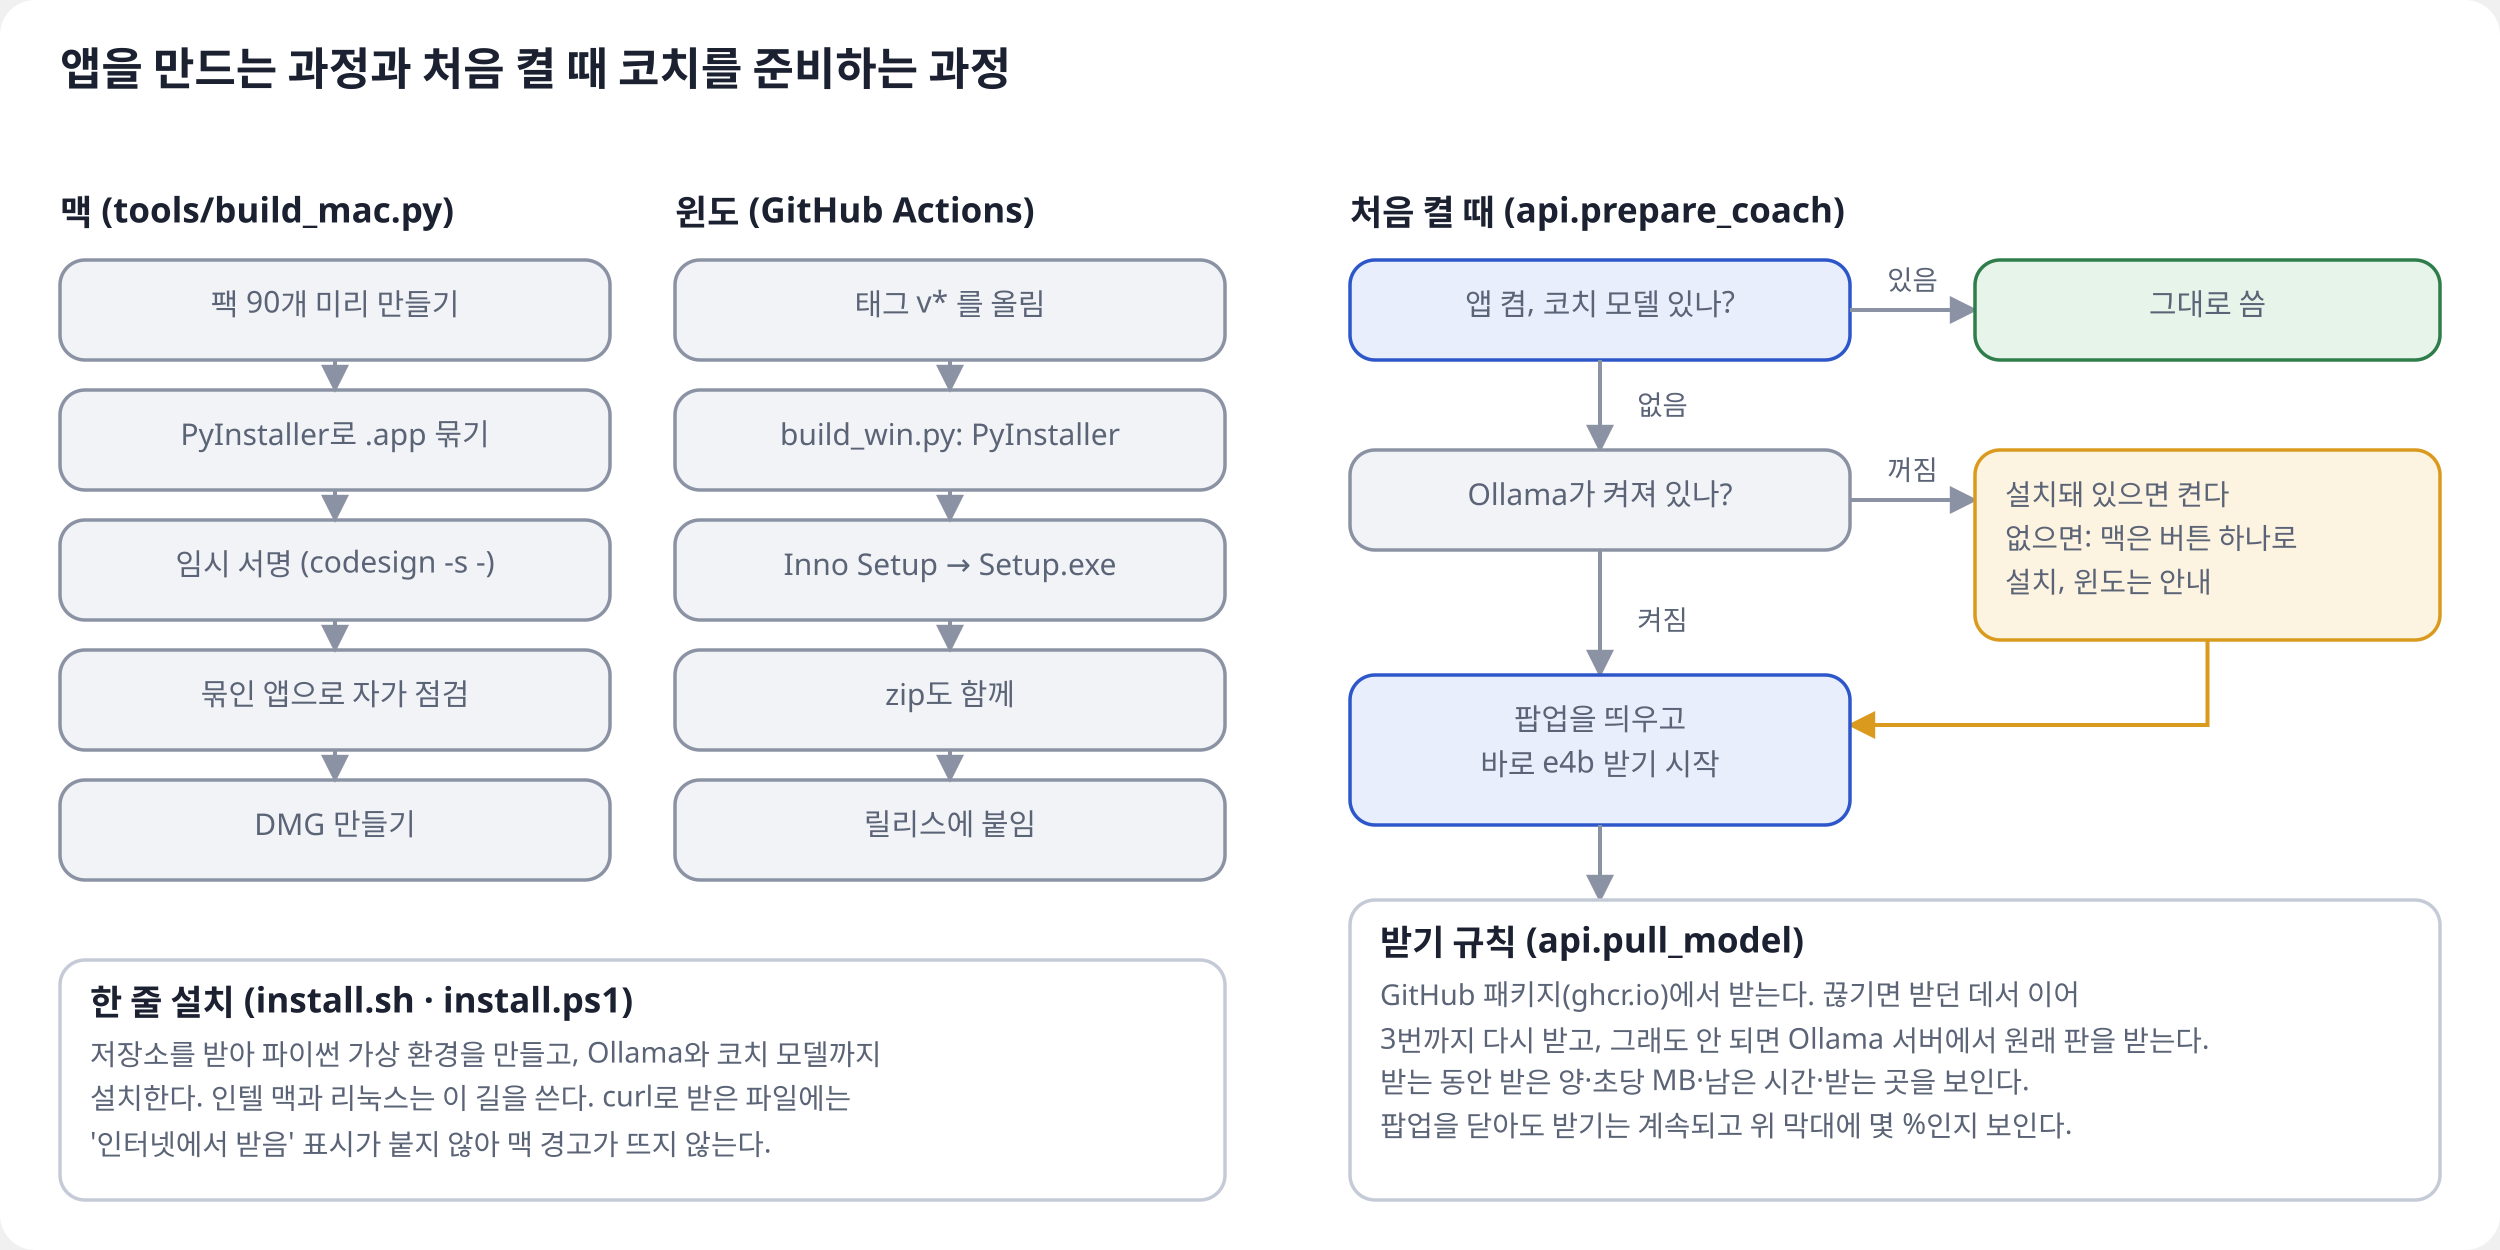
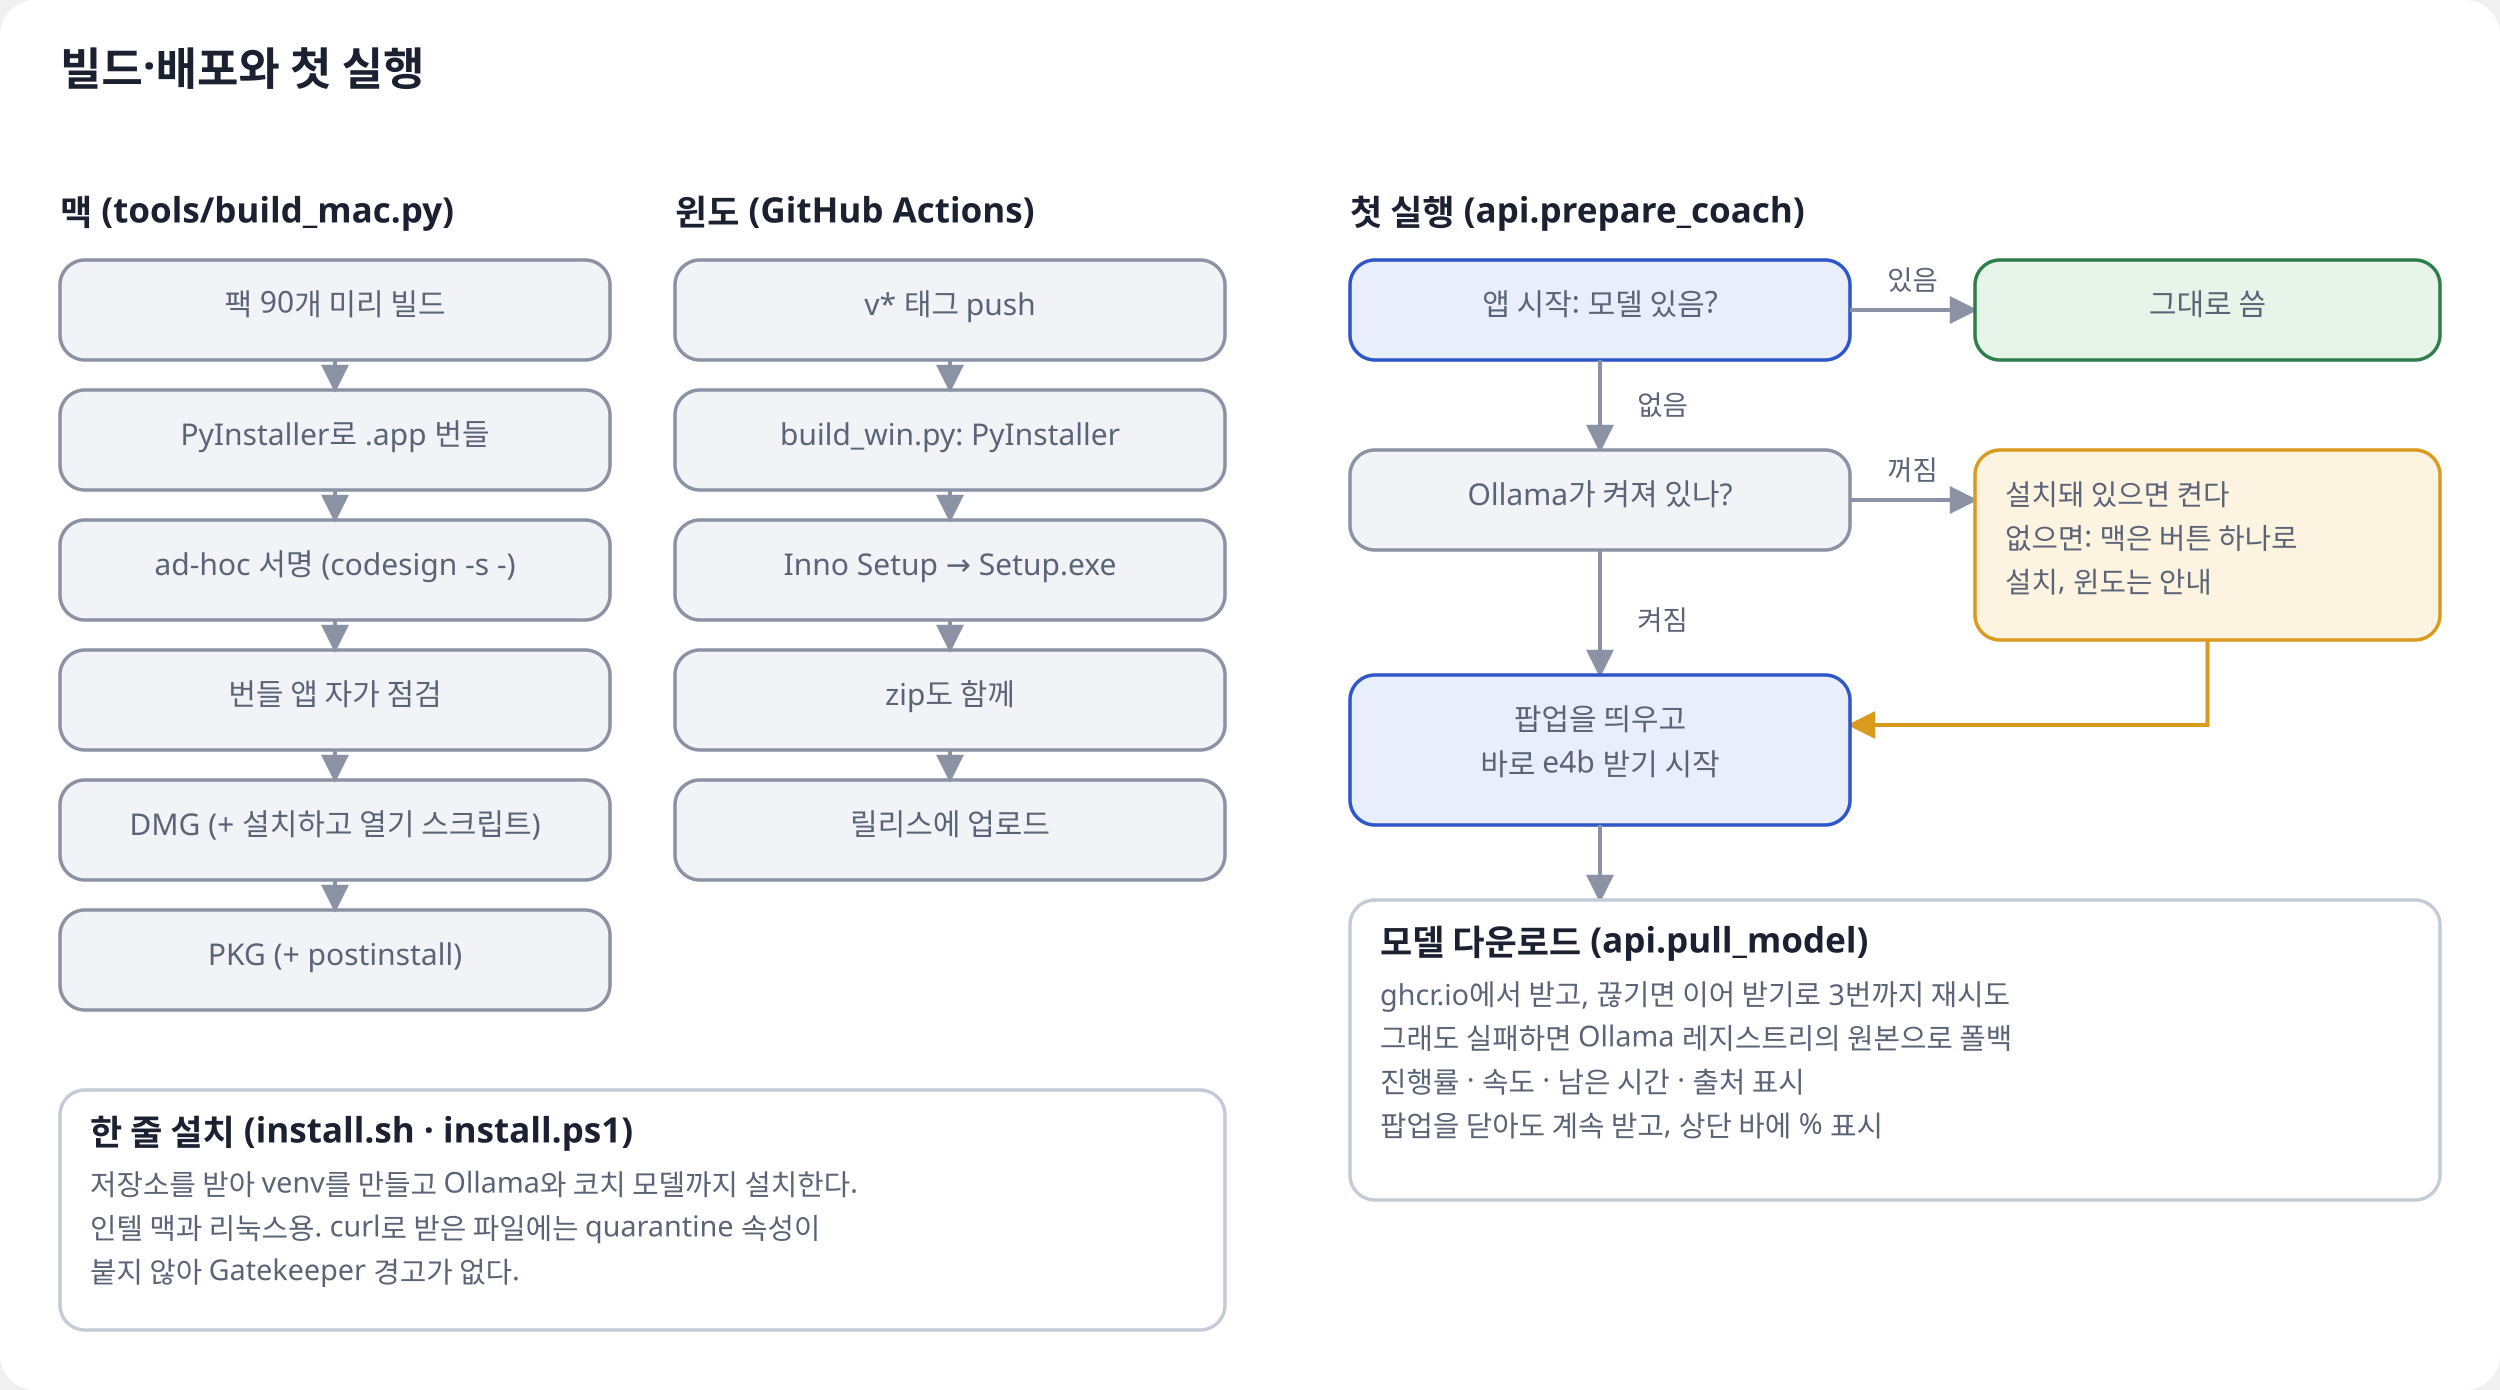
- <svg xmlns="http://www.w3.org/2000/svg" viewBox="0 0 1000 500" width="1000" height="500">
+ <svg xmlns="http://www.w3.org/2000/svg" viewBox="0 0 1000 556" width="1000" height="556">
  <defs>
    <marker id="a" viewBox="0 0 10 10" refX="9" refY="5" markerWidth="7" markerHeight="7" orient="auto-start-reverse">
      <path d="M0,0 L10,5 L0,10 z" fill="#8A92A3" />
    </marker>
    <marker id="b" viewBox="0 0 10 10" refX="9" refY="5" markerWidth="7" markerHeight="7" orient="auto-start-reverse">
      <path d="M0,0 L10,5 L0,10 z" fill="#2C56C9" />
    </marker>
    <marker id="c" viewBox="0 0 10 10" refX="9" refY="5" markerWidth="7" markerHeight="7" orient="auto-start-reverse">
      <path d="M0,0 L10,5 L0,10 z" fill="#D99A1E" />
    </marker>
    <marker id="r" viewBox="0 0 10 10" refX="9" refY="5" markerWidth="7" markerHeight="7" orient="auto-start-reverse">
      <path d="M0,0 L10,5 L0,10 z" fill="#B93A27" />
    </marker>
    <marker id="g" viewBox="0 0 10 10" refX="9" refY="5" markerWidth="7" markerHeight="7" orient="auto-start-reverse">
      <path d="M0,0 L10,5 L0,10 z" fill="#2E7D4A" />
    </marker>
  </defs>
-   <rect width="1000" height="500" rx="14" fill="#FFFFFF" />
-   <text x="24" y="34" font-family="'Apple SD Gothic Neo','Malgun Gothic','Noto Sans KR',sans-serif" font-size="18" font-weight="700" fill="#1B2130" text-anchor="start">앱을 만드는 과정과 처음 켤 때 코치를 준비하는 과정</text>
+   <rect width="1000" height="556" rx="14" fill="#FFFFFF" />
+   <text x="24" y="34" font-family="'Apple SD Gothic Neo','Malgun Gothic','Noto Sans KR',sans-serif" font-size="18" font-weight="700" fill="#1B2130" text-anchor="start">빌드·배포와 첫 실행</text>
  <text x="24" y="90" font-family="'Apple SD Gothic Neo','Malgun Gothic','Noto Sans KR',sans-serif" font-size="14" font-weight="700" fill="#1B2130" text-anchor="start">맥 (tools/build_mac.py)</text>
  <rect x="24" y="104" width="220" height="40" rx="10" fill="#F1F3F7" stroke="#8A92A3" stroke-width="1.4" />
-   <text x="134.0" y="126" font-family="'Apple SD Gothic Neo','Malgun Gothic','Noto Sans KR',sans-serif" font-size="12" font-weight="400" fill="#5B6476" text-anchor="middle">팩 90개 미리 만들기</text>
+   <text x="134.0" y="126" font-family="'Apple SD Gothic Neo','Malgun Gothic','Noto Sans KR',sans-serif" font-size="12" font-weight="400" fill="#5B6476" text-anchor="middle">팩 90개 미리 빌드</text>
  <rect x="24" y="156" width="220" height="40" rx="10" fill="#F1F3F7" stroke="#8A92A3" stroke-width="1.4" />
-   <text x="134.0" y="178" font-family="'Apple SD Gothic Neo','Malgun Gothic','Noto Sans KR',sans-serif" font-size="12" font-weight="400" fill="#5B6476" text-anchor="middle">PyInstaller로 .app 묶기</text>
+   <text x="134.0" y="178" font-family="'Apple SD Gothic Neo','Malgun Gothic','Noto Sans KR',sans-serif" font-size="12" font-weight="400" fill="#5B6476" text-anchor="middle">PyInstaller로 .app 번들</text>
  <path d="M134,144 L134,156" fill="none" stroke="#8A92A3" stroke-width="1.6" marker-end="url(#a)" />
  <rect x="24" y="208" width="220" height="40" rx="10" fill="#F1F3F7" stroke="#8A92A3" stroke-width="1.4" />
-   <text x="134.0" y="230" font-family="'Apple SD Gothic Neo','Malgun Gothic','Noto Sans KR',sans-serif" font-size="12" font-weight="400" fill="#5B6476" text-anchor="middle">임시 서명 (codesign -s -)</text>
+   <text x="134.0" y="230" font-family="'Apple SD Gothic Neo','Malgun Gothic','Noto Sans KR',sans-serif" font-size="12" font-weight="400" fill="#5B6476" text-anchor="middle">ad-hoc 서명 (codesign -s -)</text>
  <path d="M134,196 L134,208" fill="none" stroke="#8A92A3" stroke-width="1.6" marker-end="url(#a)" />
  <rect x="24" y="260" width="220" height="40" rx="10" fill="#F1F3F7" stroke="#8A92A3" stroke-width="1.4" />
-   <text x="134.0" y="282" font-family="'Apple SD Gothic Neo','Malgun Gothic','Noto Sans KR',sans-serif" font-size="12" font-weight="400" fill="#5B6476" text-anchor="middle">묶인 앱으로 자가 점검</text>
+   <text x="134.0" y="282" font-family="'Apple SD Gothic Neo','Malgun Gothic','Noto Sans KR',sans-serif" font-size="12" font-weight="400" fill="#5B6476" text-anchor="middle">번들 앱 자가 점검</text>
  <path d="M134,248 L134,260" fill="none" stroke="#8A92A3" stroke-width="1.6" marker-end="url(#a)" />
  <rect x="24" y="312" width="220" height="40" rx="10" fill="#F1F3F7" stroke="#8A92A3" stroke-width="1.4" />
-   <text x="134.0" y="334" font-family="'Apple SD Gothic Neo','Malgun Gothic','Noto Sans KR',sans-serif" font-size="12" font-weight="400" fill="#5B6476" text-anchor="middle">DMG 만들기</text>
+   <text x="134.0" y="334" font-family="'Apple SD Gothic Neo','Malgun Gothic','Noto Sans KR',sans-serif" font-size="12" font-weight="400" fill="#5B6476" text-anchor="middle">DMG (+ 설치하고 열기 스크립트)</text>
  <path d="M134,300 L134,312" fill="none" stroke="#8A92A3" stroke-width="1.6" marker-end="url(#a)" />
+   <rect x="24" y="364" width="220" height="40" rx="10" fill="#F1F3F7" stroke="#8A92A3" stroke-width="1.4" />
+   <text x="134.0" y="386" font-family="'Apple SD Gothic Neo','Malgun Gothic','Noto Sans KR',sans-serif" font-size="12" font-weight="400" fill="#5B6476" text-anchor="middle">PKG (+ postinstall)</text>
+   <path d="M134,352 L134,364" fill="none" stroke="#8A92A3" stroke-width="1.6" marker-end="url(#a)" />
  <text x="270" y="90" font-family="'Apple SD Gothic Neo','Malgun Gothic','Noto Sans KR',sans-serif" font-size="14" font-weight="700" fill="#1B2130" text-anchor="start">윈도 (GitHub Actions)</text>
  <rect x="270" y="104" width="220" height="40" rx="10" fill="#F1F3F7" stroke="#8A92A3" stroke-width="1.4" />
-   <text x="380.0" y="126" font-family="'Apple SD Gothic Neo','Malgun Gothic','Noto Sans KR',sans-serif" font-size="12" font-weight="400" fill="#5B6476" text-anchor="middle">태그 v* 를 올림</text>
+   <text x="380.0" y="126" font-family="'Apple SD Gothic Neo','Malgun Gothic','Noto Sans KR',sans-serif" font-size="12" font-weight="400" fill="#5B6476" text-anchor="middle">v* 태그 push</text>
  <rect x="270" y="156" width="220" height="40" rx="10" fill="#F1F3F7" stroke="#8A92A3" stroke-width="1.4" />
  <text x="380.0" y="178" font-family="'Apple SD Gothic Neo','Malgun Gothic','Noto Sans KR',sans-serif" font-size="12" font-weight="400" fill="#5B6476" text-anchor="middle">build_win.py: PyInstaller</text>
  <path d="M380,144 L380,156" fill="none" stroke="#8A92A3" stroke-width="1.6" marker-end="url(#a)" />
  <rect x="270" y="208" width="220" height="40" rx="10" fill="#F1F3F7" stroke="#8A92A3" stroke-width="1.4" />
  <text x="380.0" y="230" font-family="'Apple SD Gothic Neo','Malgun Gothic','Noto Sans KR',sans-serif" font-size="12" font-weight="400" fill="#5B6476" text-anchor="middle">Inno Setup → Setup.exe</text>
  <path d="M380,196 L380,208" fill="none" stroke="#8A92A3" stroke-width="1.6" marker-end="url(#a)" />
  <rect x="270" y="260" width="220" height="40" rx="10" fill="#F1F3F7" stroke="#8A92A3" stroke-width="1.4" />
  <text x="380.0" y="282" font-family="'Apple SD Gothic Neo','Malgun Gothic','Noto Sans KR',sans-serif" font-size="12" font-weight="400" fill="#5B6476" text-anchor="middle">zip도 함께</text>
  <path d="M380,248 L380,260" fill="none" stroke="#8A92A3" stroke-width="1.6" marker-end="url(#a)" />
  <rect x="270" y="312" width="220" height="40" rx="10" fill="#F1F3F7" stroke="#8A92A3" stroke-width="1.4" />
-   <text x="380.0" y="334" font-family="'Apple SD Gothic Neo','Malgun Gothic','Noto Sans KR',sans-serif" font-size="12" font-weight="400" fill="#5B6476" text-anchor="middle">릴리스에 붙임</text>
+   <text x="380.0" y="334" font-family="'Apple SD Gothic Neo','Malgun Gothic','Noto Sans KR',sans-serif" font-size="12" font-weight="400" fill="#5B6476" text-anchor="middle">릴리스에 업로드</text>
  <path d="M380,300 L380,312" fill="none" stroke="#8A92A3" stroke-width="1.6" marker-end="url(#a)" />
-   <rect x="24" y="384" width="466" height="96" rx="10" fill="#FFFFFF" stroke="#C5CBD6" stroke-width="1.4" />
-   <text x="36" y="406" font-family="'Apple SD Gothic Neo','Malgun Gothic','Noto Sans KR',sans-serif" font-size="14" font-weight="700" fill="#1B2130" text-anchor="start">한 줄 설치 (install.sh · install.ps1)</text>
-   <text x="36" y="426" font-family="'Apple SD Gothic Neo','Malgun Gothic','Noto Sans KR',sans-serif" font-size="11.5" font-weight="400" fill="#5B6476" text-anchor="start">저장소를 받아 파이썬 가상 환경을 만들고, Ollama와 코치 모델까지</text>
-   <text x="36" y="443.5" font-family="'Apple SD Gothic Neo','Malgun Gothic','Noto Sans KR',sans-serif" font-size="11.5" font-weight="400" fill="#5B6476" text-anchor="start">설치한다. 인텔 맥과 리눅스는 이 길을 쓴다. curl로 받은 파일에는</text>
-   <text x="36" y="461.0" font-family="'Apple SD Gothic Neo','Malgun Gothic','Noto Sans KR',sans-serif" font-size="11.5" font-weight="400" fill="#5B6476" text-anchor="start">'인터넷에서 받음' 표시가 붙지 않아 맥 경고가 뜨지 않는다.</text>
-   <text x="540" y="90" font-family="'Apple SD Gothic Neo','Malgun Gothic','Noto Sans KR',sans-serif" font-size="14" font-weight="700" fill="#1B2130" text-anchor="start">처음 켤 때 (api.prepare_coach)</text>
+   <rect x="24" y="436" width="466" height="96" rx="10" fill="#FFFFFF" stroke="#C5CBD6" stroke-width="1.4" />
+   <text x="36" y="458" font-family="'Apple SD Gothic Neo','Malgun Gothic','Noto Sans KR',sans-serif" font-size="14" font-weight="700" fill="#1B2130" text-anchor="start">한 줄 설치 (install.sh · install.ps1)</text>
+   <text x="36" y="478" font-family="'Apple SD Gothic Neo','Malgun Gothic','Noto Sans KR',sans-serif" font-size="11.5" font-weight="400" fill="#5B6476" text-anchor="start">저장소를 받아 venv를 만들고 Ollama와 코치 모델까지 설치한다.</text>
+   <text x="36" y="495.5" font-family="'Apple SD Gothic Neo','Malgun Gothic','Noto Sans KR',sans-serif" font-size="11.5" font-weight="400" fill="#5B6476" text-anchor="start">인텔 맥과 리눅스용. curl로 받은 파일에는 quarantine 속성이</text>
+   <text x="36" y="513.0" font-family="'Apple SD Gothic Neo','Malgun Gothic','Noto Sans KR',sans-serif" font-size="11.5" font-weight="400" fill="#5B6476" text-anchor="start">붙지 않아 Gatekeeper 경고가 없다.</text>
+   <text x="540" y="90" font-family="'Apple SD Gothic Neo','Malgun Gothic','Noto Sans KR',sans-serif" font-size="14" font-weight="700" fill="#1B2130" text-anchor="start">첫 실행 (api.prepare_coach)</text>
  <rect x="540" y="104" width="200" height="40" rx="10" fill="#E8EEFC" stroke="#2C56C9" stroke-width="1.4" />
-   <text x="640.0" y="126" font-family="'Apple SD Gothic Neo','Malgun Gothic','Noto Sans KR',sans-serif" font-size="12" font-weight="400" fill="#5B6476" text-anchor="middle">앱 켬, 코치 모델 있나?</text>
+   <text x="640.0" y="126" font-family="'Apple SD Gothic Neo','Malgun Gothic','Noto Sans KR',sans-serif" font-size="12" font-weight="400" fill="#5B6476" text-anchor="middle">앱 시작: 모델 있음?</text>
  <path d="M740,124 L790,124" fill="none" stroke="#8A92A3" stroke-width="1.6" marker-end="url(#a)" />
  <text x="765" y="116" font-family="'Apple SD Gothic Neo','Malgun Gothic','Noto Sans KR',sans-serif" font-size="11" font-weight="400" fill="#5B6476" text-anchor="middle">있음</text>
  <rect x="790" y="104" width="186" height="40" rx="10" fill="#E6F4EA" stroke="#2E7D4A" stroke-width="1.4" />
  <text x="883.0" y="126" font-family="'Apple SD Gothic Neo','Malgun Gothic','Noto Sans KR',sans-serif" font-size="12" font-weight="400" fill="#5B6476" text-anchor="middle">그대로 씀</text>
  <path d="M640,144 L640,180" fill="none" stroke="#8A92A3" stroke-width="1.6" marker-end="url(#a)" />
  <text x="665" y="166" font-family="'Apple SD Gothic Neo','Malgun Gothic','Noto Sans KR',sans-serif" font-size="11" font-weight="400" fill="#5B6476" text-anchor="middle">없음</text>
  <rect x="540" y="180" width="200" height="40" rx="10" fill="#F1F3F7" stroke="#8A92A3" stroke-width="1.4" />
  <text x="640.0" y="202" font-family="'Apple SD Gothic Neo','Malgun Gothic','Noto Sans KR',sans-serif" font-size="12" font-weight="400" fill="#5B6476" text-anchor="middle">Ollama가 켜져 있나?</text>
  <path d="M740,200 L790,200" fill="none" stroke="#8A92A3" stroke-width="1.6" marker-end="url(#a)" />
  <text x="765" y="192" font-family="'Apple SD Gothic Neo','Malgun Gothic','Noto Sans KR',sans-serif" font-size="11" font-weight="400" fill="#5B6476" text-anchor="middle">꺼짐</text>
  <rect x="790" y="180" width="186" height="76" rx="10" fill="#FDF3E1" stroke="#D99A1E" stroke-width="1.4" />
  <text x="802" y="202" font-family="'Apple SD Gothic Neo','Malgun Gothic','Noto Sans KR',sans-serif" font-size="11.5" font-weight="400" fill="#5B6476" text-anchor="start">설치돼 있으면 켠다</text>
  <text x="802" y="219.5" font-family="'Apple SD Gothic Neo','Malgun Gothic','Noto Sans KR',sans-serif" font-size="11.5" font-weight="400" fill="#5B6476" text-anchor="start">없으면: 맥은 버튼 하나로</text>
  <text x="802" y="237.0" font-family="'Apple SD Gothic Neo','Malgun Gothic','Noto Sans KR',sans-serif" font-size="11.5" font-weight="400" fill="#5B6476" text-anchor="start">설치, 윈도는 안내</text>
  <path d="M640,220 L640,270" fill="none" stroke="#8A92A3" stroke-width="1.6" marker-end="url(#a)" />
  <text x="665" y="252" font-family="'Apple SD Gothic Neo','Malgun Gothic','Noto Sans KR',sans-serif" font-size="11" font-weight="400" fill="#5B6476" text-anchor="middle">켜짐</text>
  <path d="M883,256 L883,290 L740,290" fill="none" stroke="#D99A1E" stroke-width="1.6" marker-end="url(#c)" />
  <rect x="540" y="270" width="200" height="60" rx="10" fill="#E8EEFC" stroke="#2C56C9" stroke-width="1.4" />
  <text x="640.0" y="292" font-family="'Apple SD Gothic Neo','Malgun Gothic','Noto Sans KR',sans-serif" font-size="12" font-weight="400" fill="#5B6476" text-anchor="middle">팝업을 띄우고</text>
  <text x="640.0" y="310" font-family="'Apple SD Gothic Neo','Malgun Gothic','Noto Sans KR',sans-serif" font-size="12" font-weight="400" fill="#5B6476" text-anchor="middle">바로 e4b 받기 시작</text>
  <path d="M640,330 L640,360" fill="none" stroke="#8A92A3" stroke-width="1.6" marker-end="url(#a)" />
  <rect x="540" y="360" width="436" height="120" rx="10" fill="#FFFFFF" stroke="#C5CBD6" stroke-width="1.4" />
-   <text x="552" y="382" font-family="'Apple SD Gothic Neo','Malgun Gothic','Noto Sans KR',sans-serif" font-size="14" font-weight="700" fill="#1B2130" text-anchor="start">받기 규칙 (api.pull_model)</text>
-   <text x="552" y="402" font-family="'Apple SD Gothic Neo','Malgun Gothic','Noto Sans KR',sans-serif" font-size="11.5" font-weight="400" fill="#5B6476" text-anchor="start">GitHub 패키지(ghcr.io)에서 받는다. 끊기면 받던 데서 이어</text>
-   <text x="552" y="419.5" font-family="'Apple SD Gothic Neo','Malgun Gothic','Noto Sans KR',sans-serif" font-size="11.5" font-weight="400" fill="#5B6476" text-anchor="start">3번까지 다시 받고, 그래도 안 되면 Ollama 서버에서 원래 판을 받는다.</text>
-   <text x="552" y="437.0" font-family="'Apple SD Gothic Neo','Malgun Gothic','Noto Sans KR',sans-serif" font-size="11.5" font-weight="400" fill="#5B6476" text-anchor="start">받는 동안 받은 양·초당 MB·남은 시간·받는 곳을 보인다.</text>
-   <text x="552" y="454.5" font-family="'Apple SD Gothic Neo','Malgun Gothic','Noto Sans KR',sans-serif" font-size="11.5" font-weight="400" fill="#5B6476" text-anchor="start">팝업을 닫아도 받기는 계속되고 위 막대에 몇 %인지 보인다.</text>
+   <text x="552" y="382" font-family="'Apple SD Gothic Neo','Malgun Gothic','Noto Sans KR',sans-serif" font-size="14" font-weight="700" fill="#1B2130" text-anchor="start">모델 다운로드 (api.pull_model)</text>
+   <text x="552" y="402" font-family="'Apple SD Gothic Neo','Malgun Gothic','Noto Sans KR',sans-serif" font-size="11.5" font-weight="400" fill="#5B6476" text-anchor="start">ghcr.io에서 받고, 끊기면 이어 받기로 3번까지 재시도</text>
+   <text x="552" y="419.5" font-family="'Apple SD Gothic Neo','Malgun Gothic','Noto Sans KR',sans-serif" font-size="11.5" font-weight="400" fill="#5B6476" text-anchor="start">그래도 실패하면 Ollama 레지스트리의 원본으로 폴백</text>
+   <text x="552" y="437.0" font-family="'Apple SD Gothic Neo','Malgun Gothic','Noto Sans KR',sans-serif" font-size="11.5" font-weight="400" fill="#5B6476" text-anchor="start">진행률 · 속도 · 남은 시간 · 출처 표시</text>
+   <text x="552" y="454.5" font-family="'Apple SD Gothic Neo','Malgun Gothic','Noto Sans KR',sans-serif" font-size="11.5" font-weight="400" fill="#5B6476" text-anchor="start">팝업을 닫아도 계속 받고, 상단 바에 % 표시</text>
</svg>
